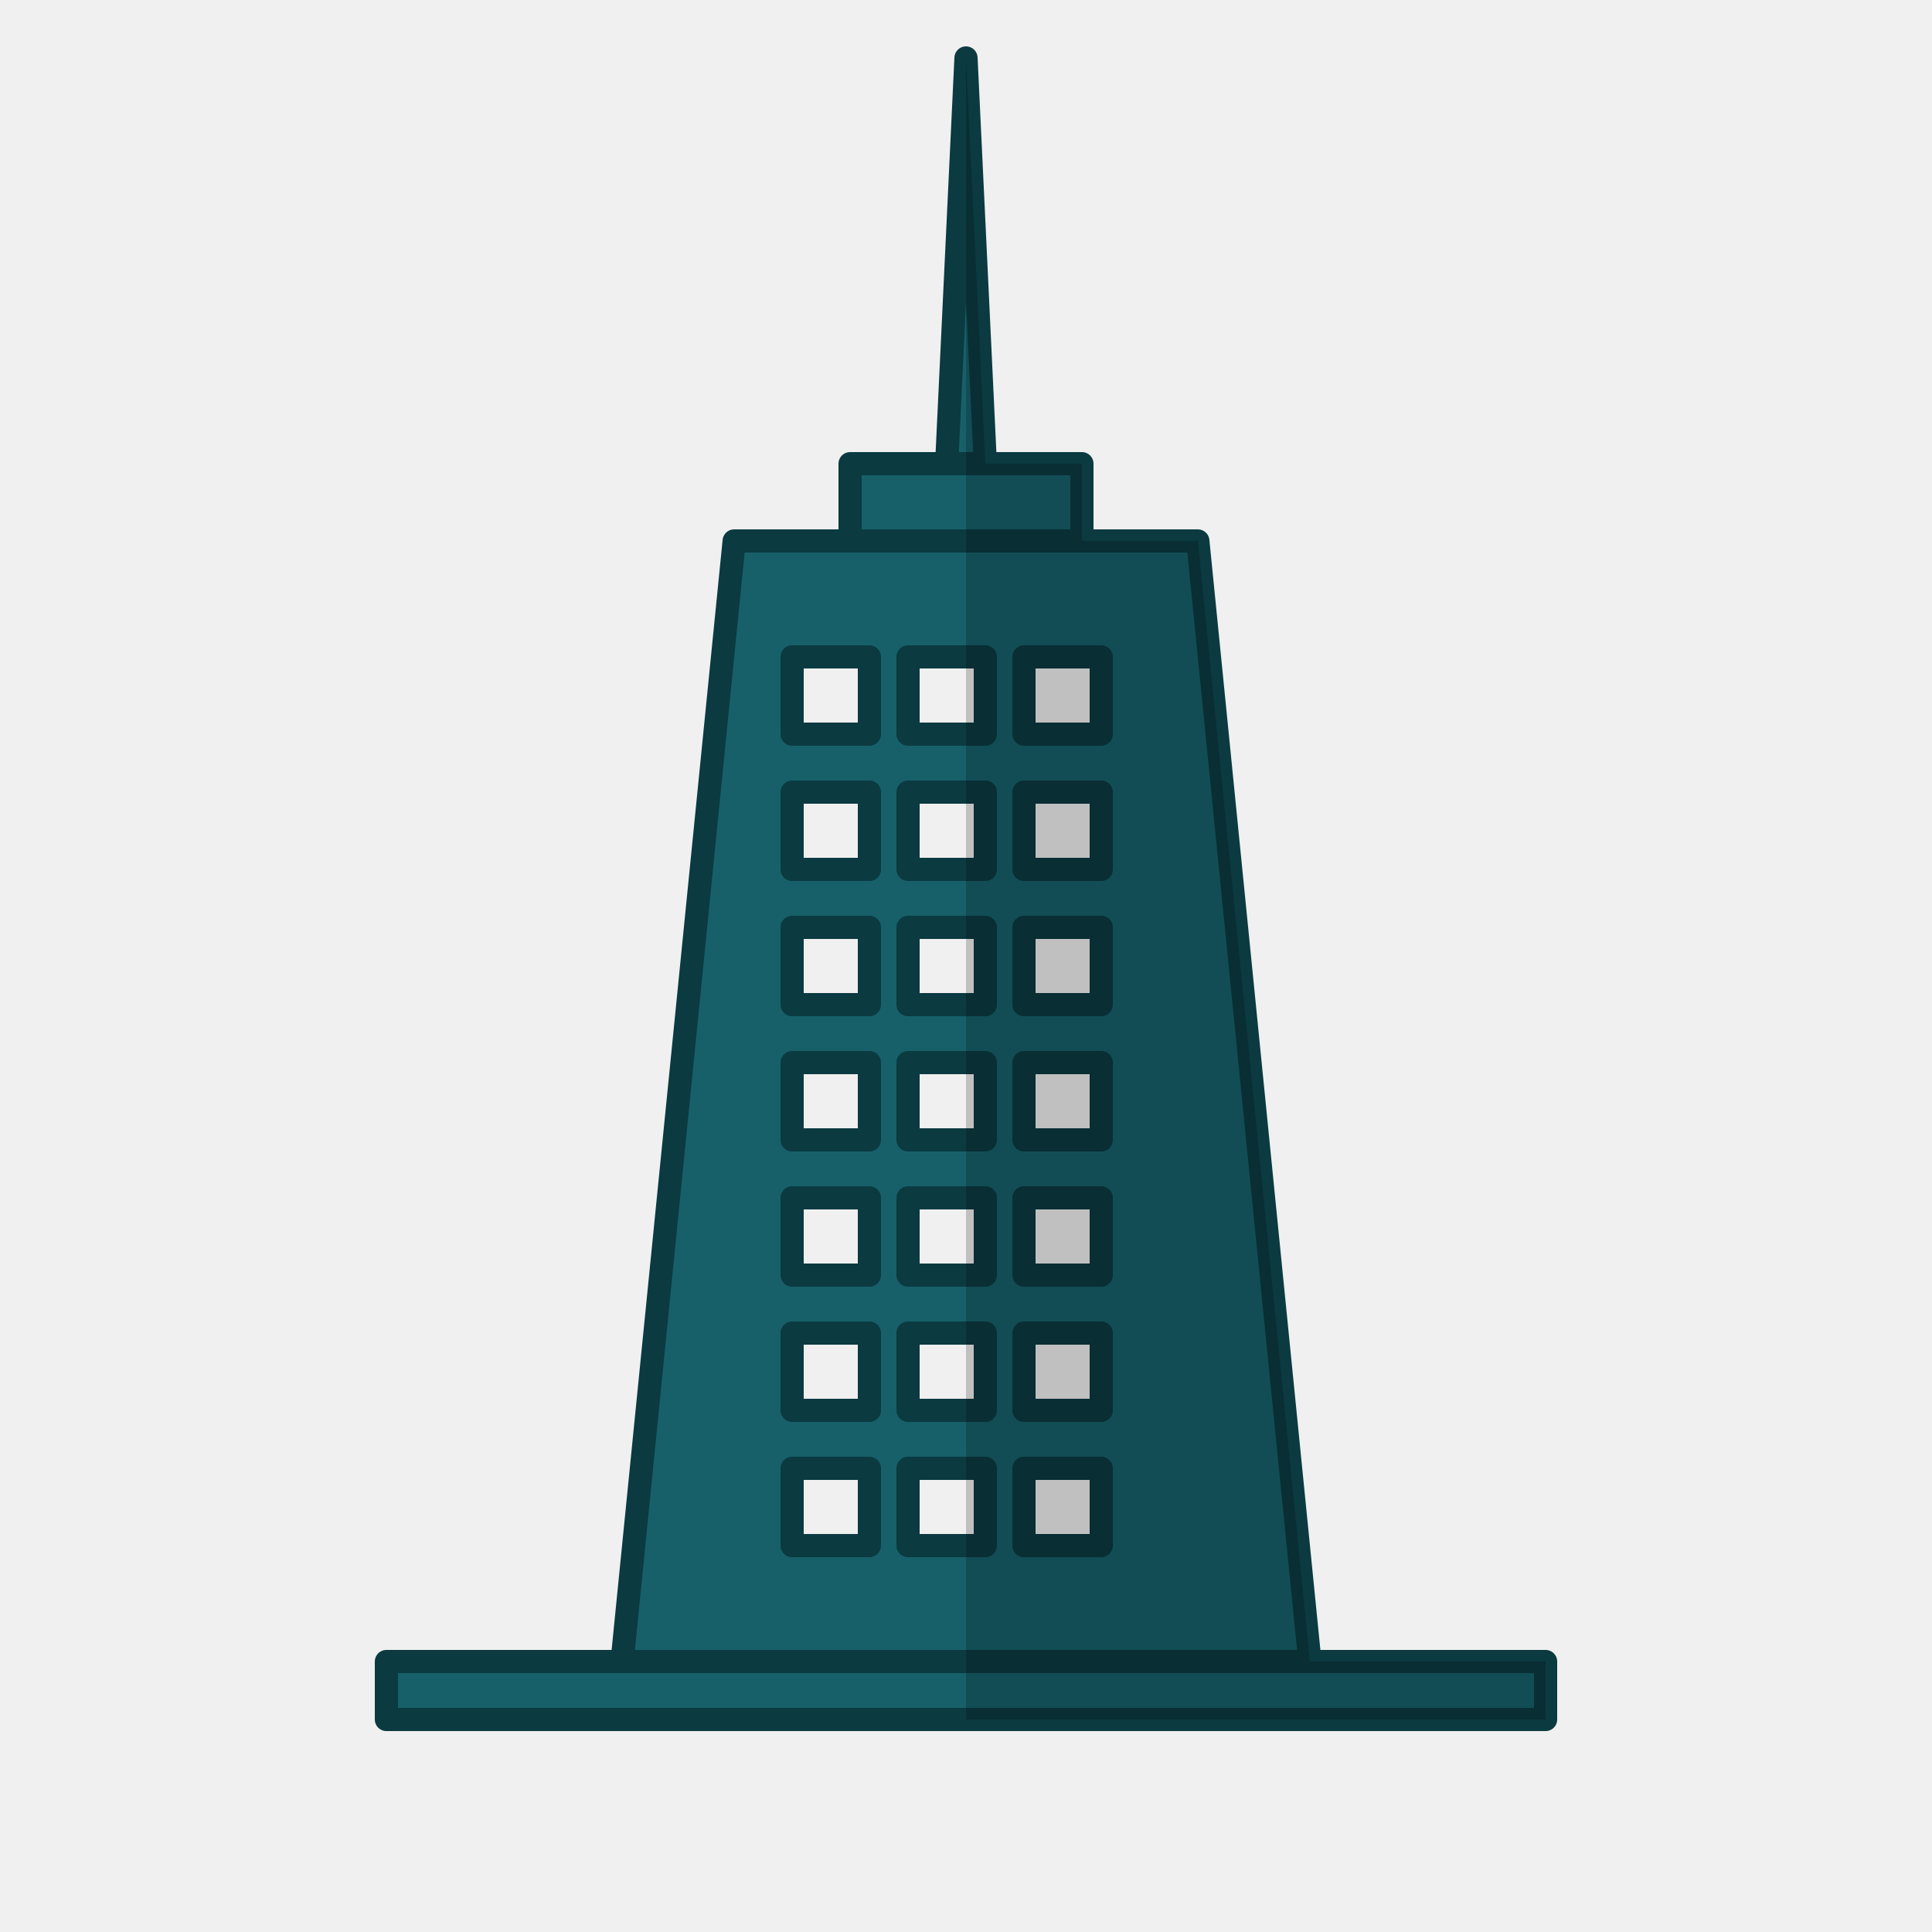
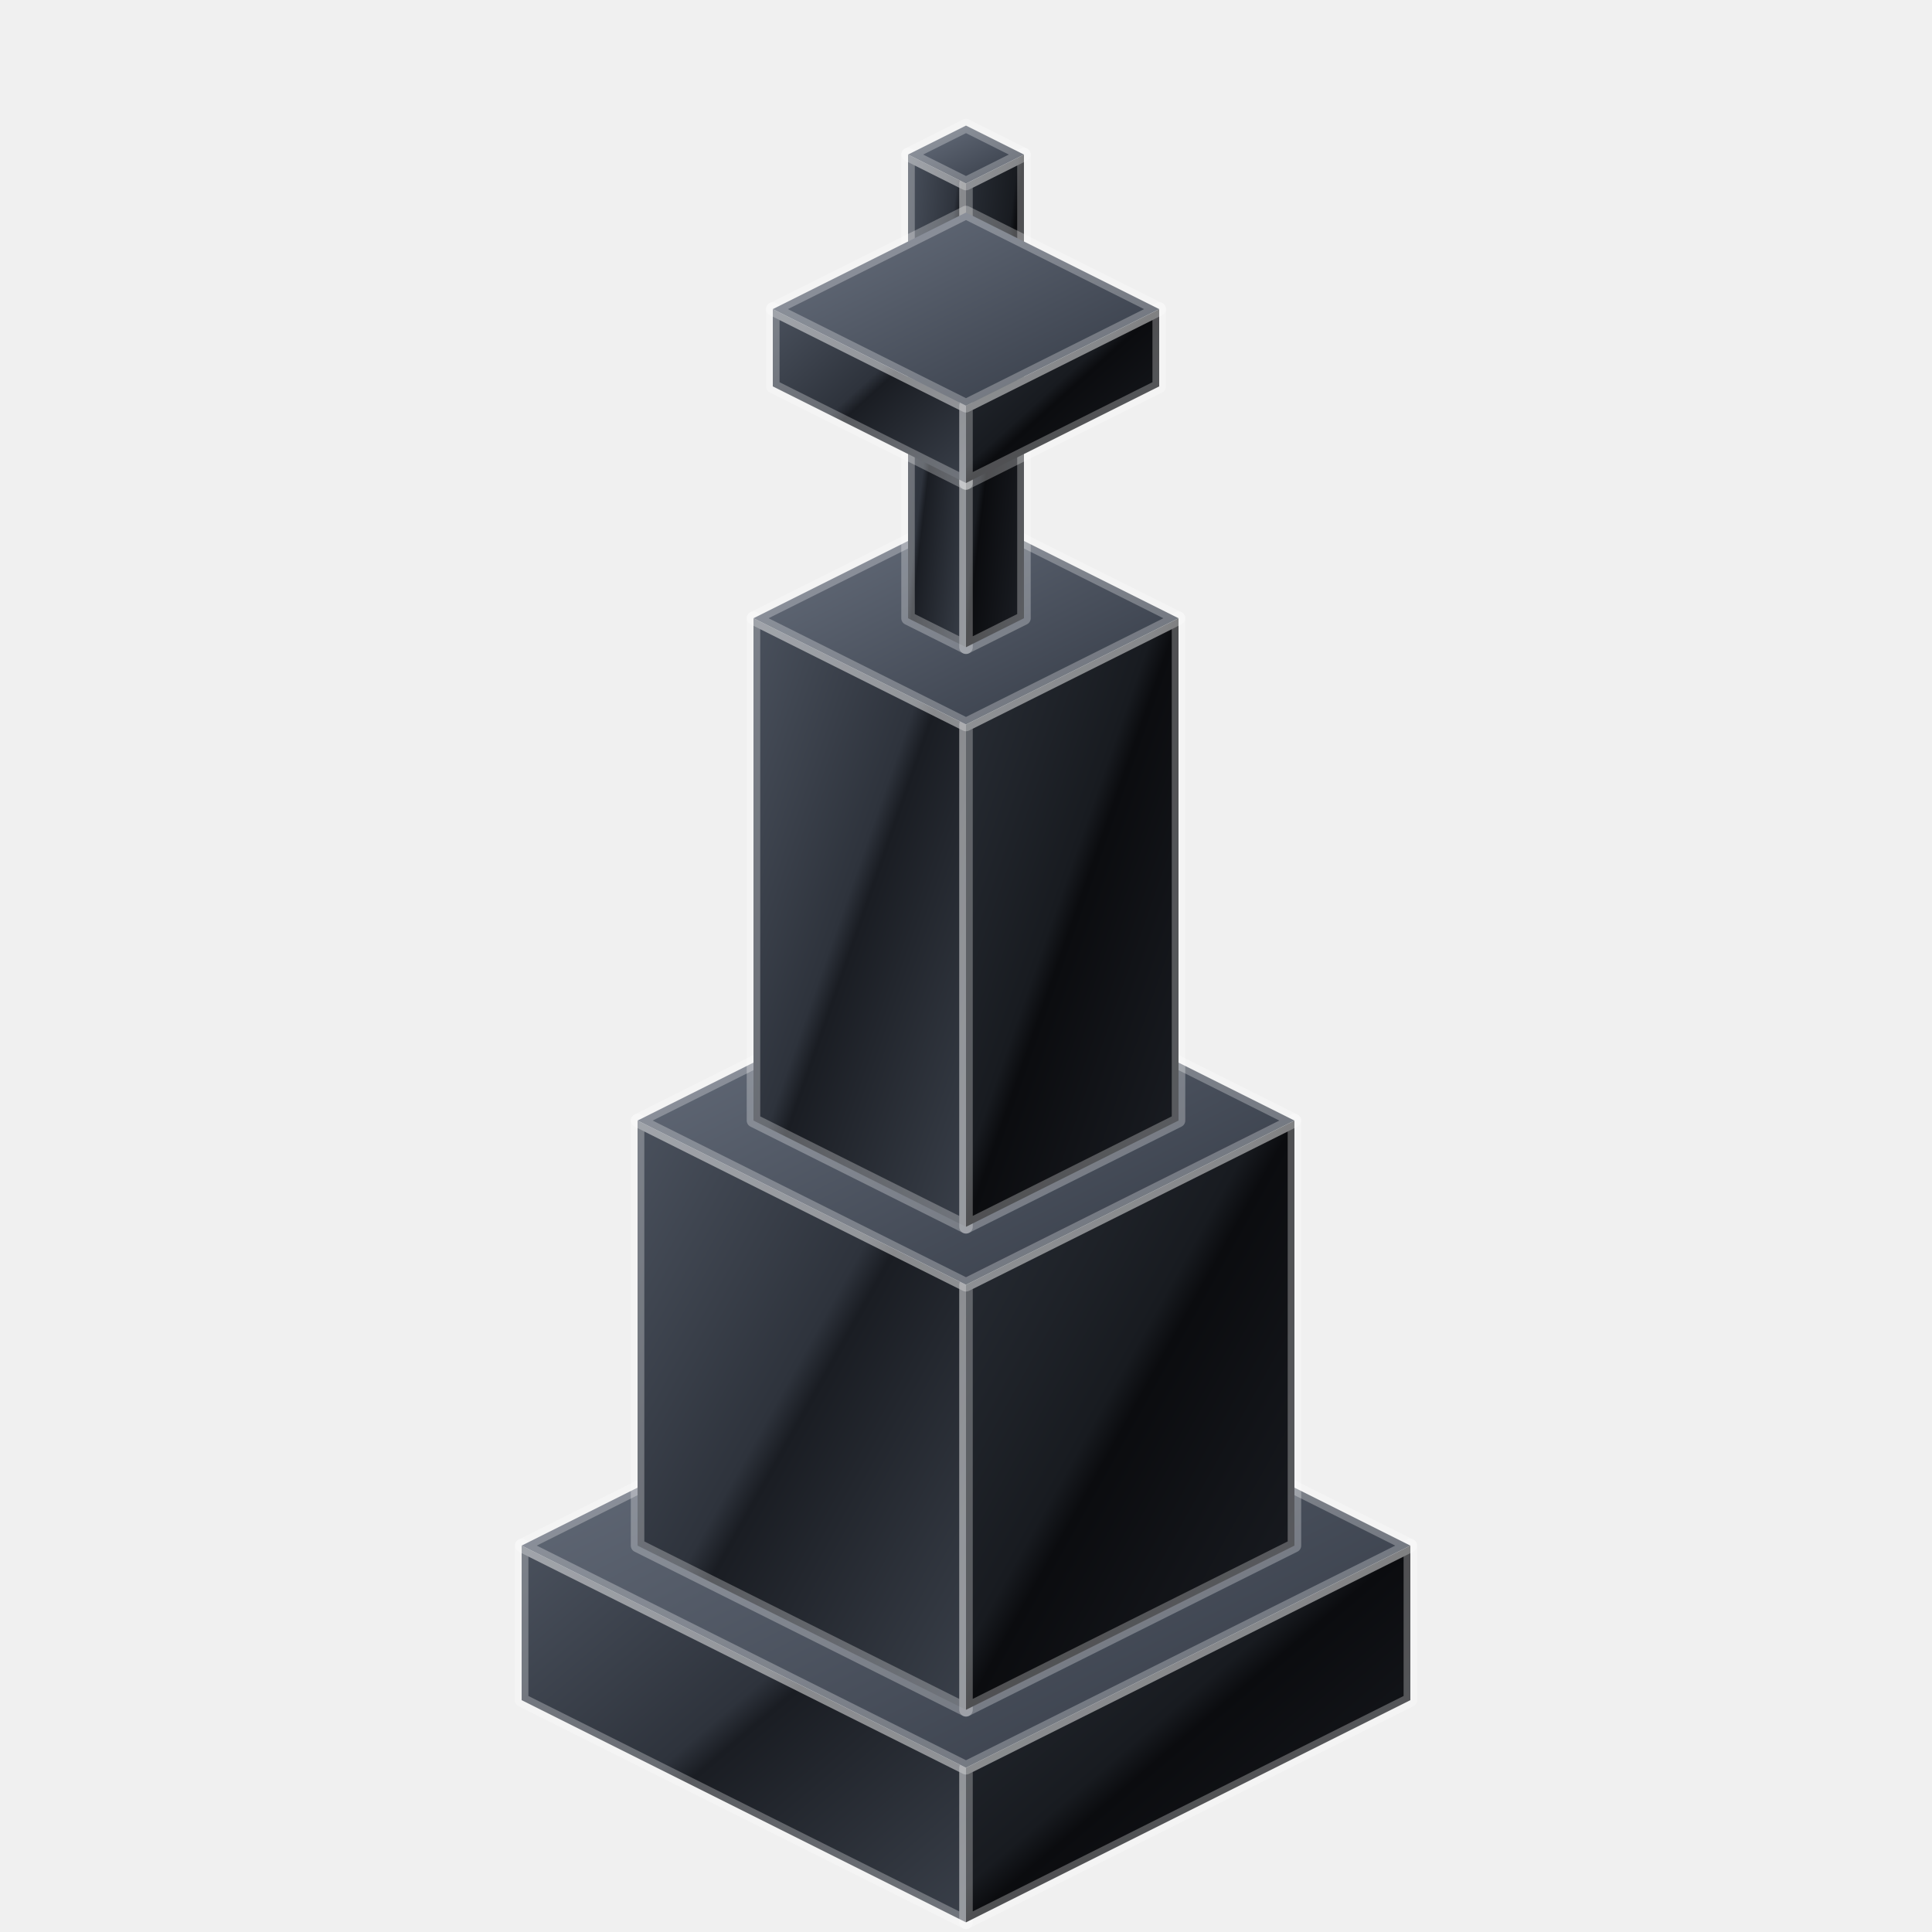
- <svg xmlns="http://www.w3.org/2000/svg" viewBox="0 0 100 100" fill-rule="evenodd">
-   <clipPath id="c">
-     <path d="M32 88L38 28H62L68 88zM41 34h4v4h-4zM41 41h4v4h-4zM41 48h4v4h-4zM41 55h4v4h-4zM41 62h4v4h-4zM41 69h4v4h-4zM41 76h4v4h-4zM47 34h4v4h-4zM47 41h4v4h-4zM47 48h4v4h-4zM47 55h4v4h-4zM47 62h4v4h-4zM47 69h4v4h-4zM47 76h4v4h-4zM53 34h4v4h-4zM53 41h4v4h-4zM53 48h4v4h-4zM53 55h4v4h-4zM53 62h4v4h-4zM53 69h4v4h-4zM53 76h4v4h-4z" />
-     <path d="M44 24h12v4H44z" />
-     <path d="M49 24L50 3l1 21z" />
-     <path d="M20 86h60v3H20z" />
-   </clipPath>
-   <g fill="#17606a" stroke="#0b3a41" stroke-width="1.2" stroke-linejoin="round">
-     <path d="M32 88L38 28H62L68 88zM41 34h4v4h-4zM41 41h4v4h-4zM41 48h4v4h-4zM41 55h4v4h-4zM41 62h4v4h-4zM41 69h4v4h-4zM41 76h4v4h-4zM47 34h4v4h-4zM47 41h4v4h-4zM47 48h4v4h-4zM47 55h4v4h-4zM47 62h4v4h-4zM47 69h4v4h-4zM47 76h4v4h-4zM53 34h4v4h-4zM53 41h4v4h-4zM53 48h4v4h-4zM53 55h4v4h-4zM53 62h4v4h-4zM53 69h4v4h-4zM53 76h4v4h-4z" />
-     <path d="M44 24h12v4H44z" />
-     <path d="M49 24L50 3l1 21z" />
-     <path d="M20 86h60v3H20z" />
+ <svg xmlns="http://www.w3.org/2000/svg" viewBox="0 0 100 100">
+   <defs>
+     <linearGradient id="gt" x1="0" y1="0" x2="1" y2="1">
+       <stop offset="0" stop-color="#6a7280" />
+       <stop offset="1" stop-color="#323843" />
+     </linearGradient>
+     <linearGradient id="gl" x1="0" y1="0" x2="1" y2="1">
+       <stop offset="0" stop-color="#4a515d" />
+       <stop offset="0.45" stop-color="#2e333c" />
+       <stop offset="0.5" stop-color="#1a1d23" />
+       <stop offset="1" stop-color="#3a404a" />
+     </linearGradient>
+     <linearGradient id="gr" x1="0" y1="0" x2="1" y2="1">
+       <stop offset="0" stop-color="#2a2f37" />
+       <stop offset="0.45" stop-color="#181b20" />
+       <stop offset="0.5" stop-color="#0b0c0f" />
+       <stop offset="1" stop-color="#1c1f25" />
+     </linearGradient>
+     <radialGradient id="go" cx=".35" cy=".3" r=".8">
+       <stop offset="0" stop-color="#8a93a1" />
+       <stop offset="0.4" stop-color="#363c47" />
+       <stop offset="1" stop-color="#0d0f12" />
+     </radialGradient>
+   </defs>
+   <g stroke="#fff" stroke-opacity=".28" stroke-width=".7" stroke-linejoin="round">
+     <polygon points="27.00,80.00 50.00,91.50 50.00,99.50 27.00,88.00" fill="url(#gl)" />
+     <polygon points="50.00,91.50 73.00,80.00 73.00,88.00 50.00,99.50" fill="url(#gr)" />
+     <polygon points="27.00,80.00 50.00,68.50 73.00,80.00 50.00,91.50" fill="url(#gt)" />
+     <polygon points="33.00,58.00 50.00,66.50 50.00,88.50 33.00,80.00" fill="url(#gl)" />
+     <polygon points="50.00,66.50 67.00,58.00 67.00,80.00 50.00,88.50" fill="url(#gr)" />
+     <polygon points="33.00,58.00 50.00,49.50 67.00,58.00 50.00,66.50" fill="url(#gt)" />
+     <polygon points="39.00,32.00 50.00,37.50 50.00,63.50 39.00,58.00" fill="url(#gl)" />
+     <polygon points="50.00,37.50 61.00,32.00 61.00,58.00 50.00,63.50" fill="url(#gr)" />
+     <polygon points="39.00,32.00 50.00,26.50 61.00,32.00 50.00,37.50" fill="url(#gt)" />
+     <polygon points="47.00,8.00 50.00,9.50 50.00,33.50 47.00,32.00" fill="url(#gl)" />
+     <polygon points="50.00,9.50 53.00,8.00 53.00,32.00 50.00,33.50" fill="url(#gr)" />
+     <polygon points="47.00,8.00 50.00,6.50 53.00,8.00 50.00,9.50" fill="url(#gt)" />
+     <polygon points="40.00,16.00 50.00,21.00 50.00,25.00 40.00,20.00" fill="url(#gl)" />
+     <polygon points="50.00,21.00 60.00,16.00 60.00,20.00 50.00,25.00" fill="url(#gr)" />
+     <polygon points="40.00,16.00 50.00,11.00 60.00,16.00 50.00,21.00" fill="url(#gt)" />
  </g>
-   <rect x="50" y="0" width="50" height="100" fill="#000" fill-opacity=".2" clip-path="url(#c)" />
</svg>
